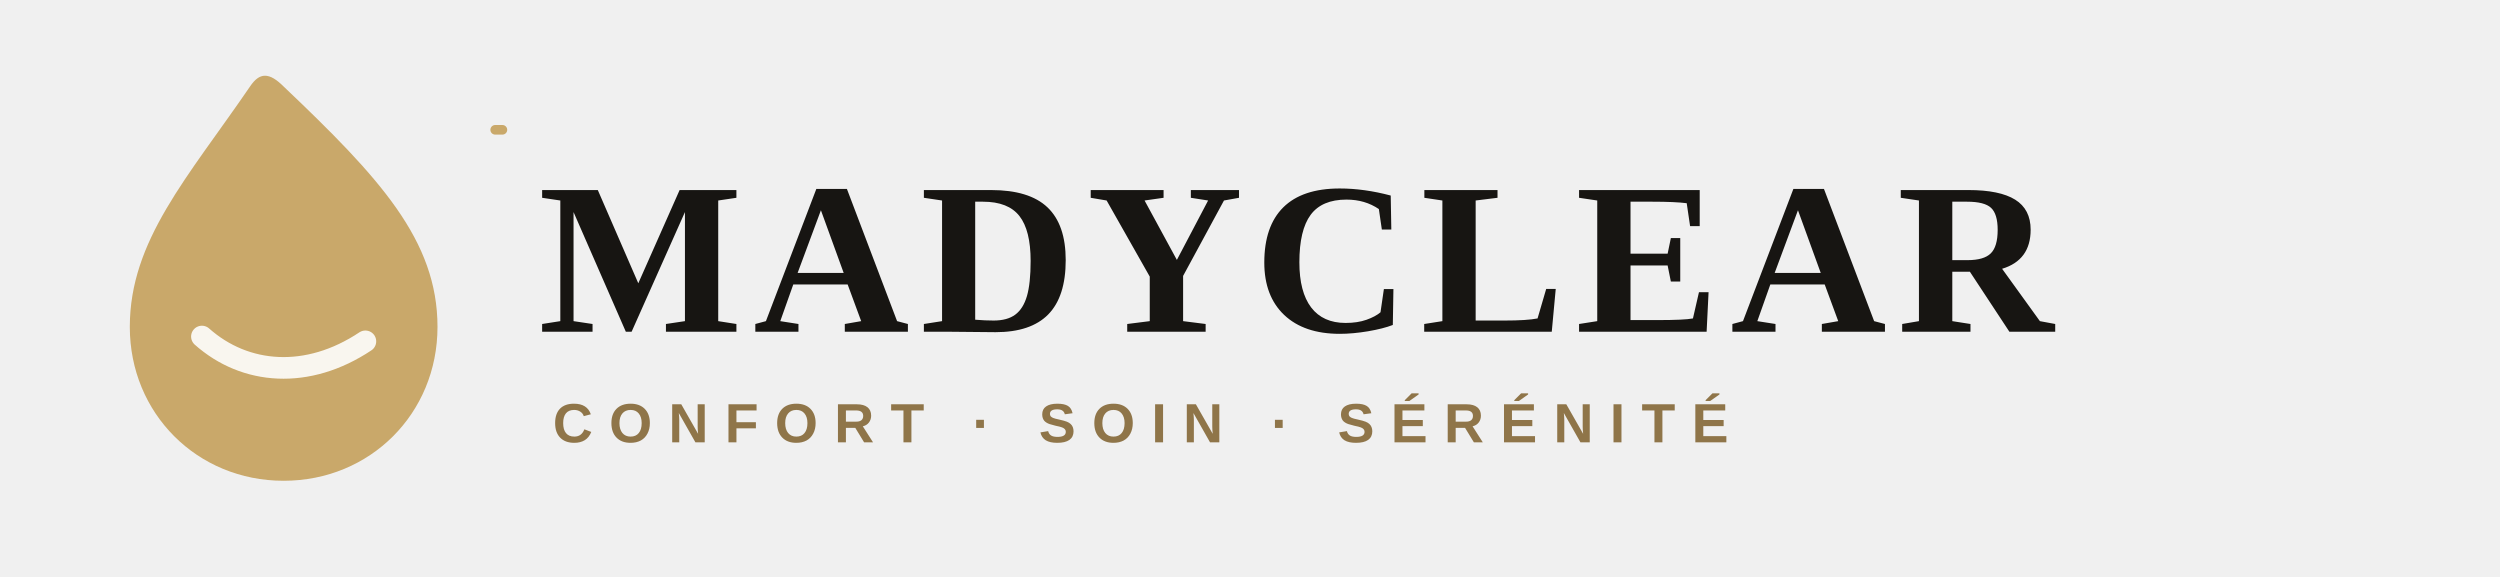
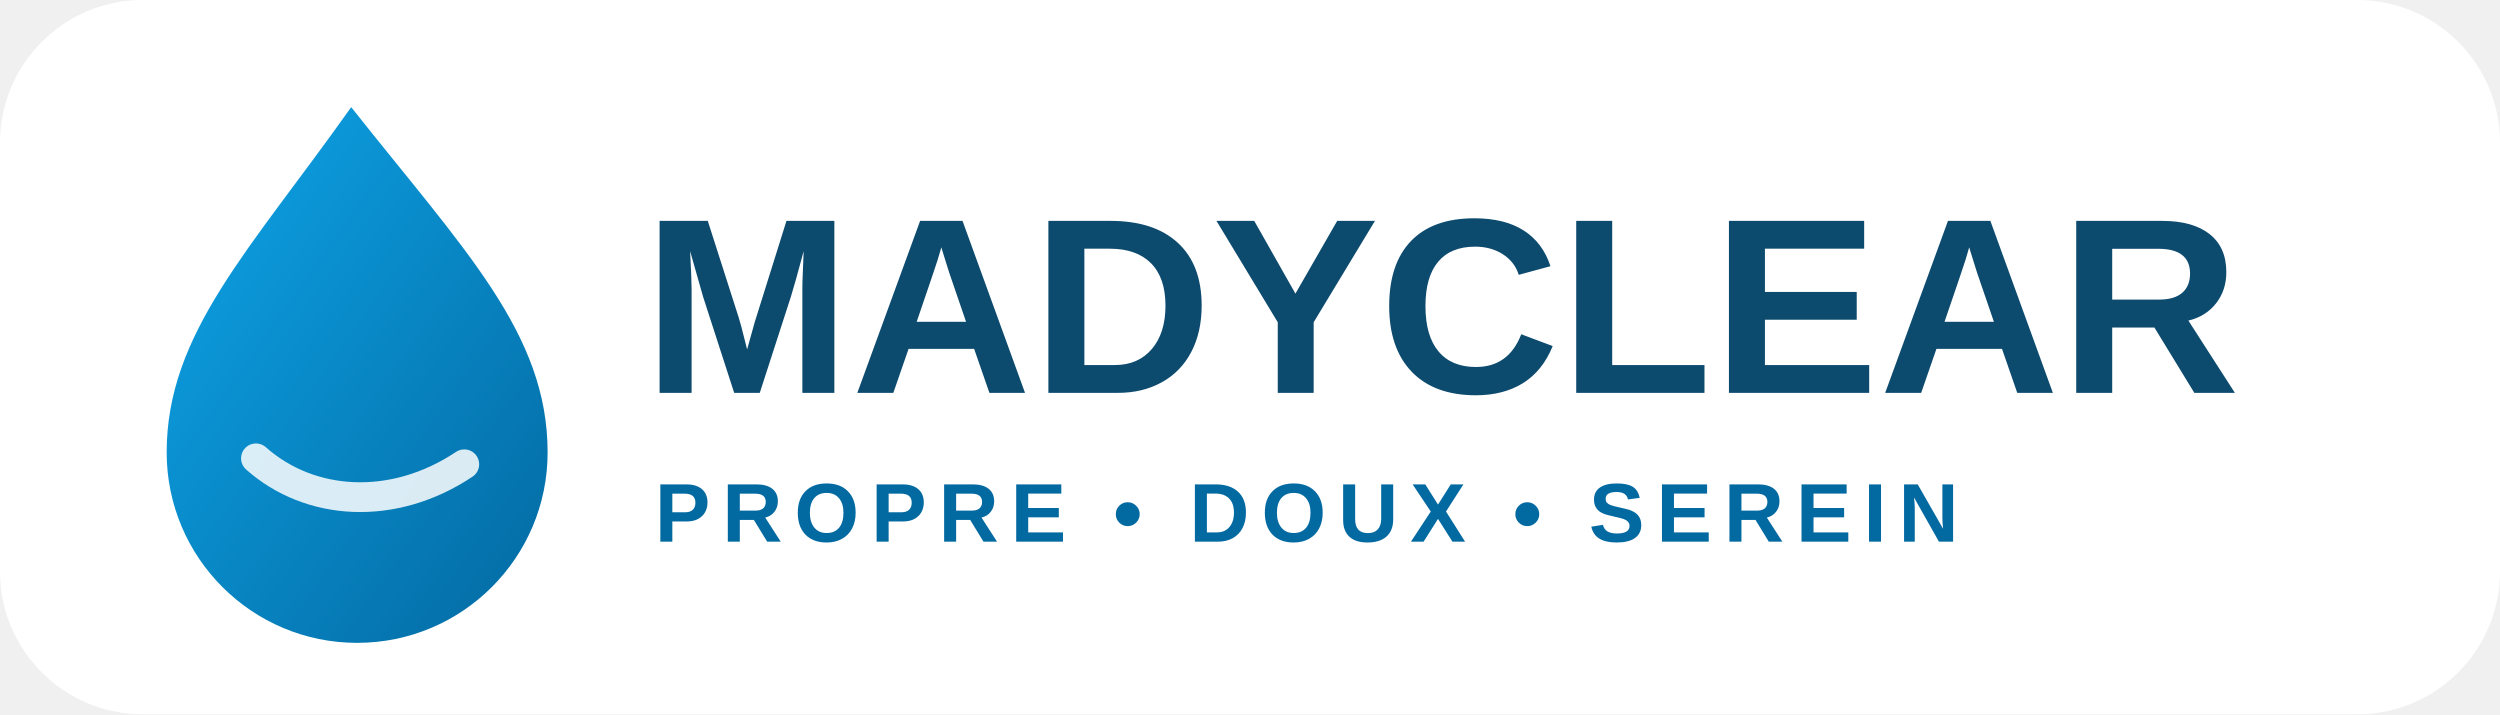
- <svg xmlns="http://www.w3.org/2000/svg" width="520" height="120" viewBox="0 0 520 120" role="img" aria-label="MADYCLEAR">
-   <g fill="none" fill-rule="evenodd">
-     <path d="M52 18C39 37 27 50 27 68c0 18 14 32 32 32s32-14 32-32c0-18-12-31-32-50-3-3-5-3-7 0Z" fill="#C9A86A" />
-     <path d="M42 70c9 8 22 9 34 1" stroke="#FCFAF6" stroke-width="4.5" stroke-linecap="round" opacity=".95" />
-     <path d="M103 27h1.5" stroke="#C9A86A" stroke-width="2" stroke-linecap="round" />
-     <text x="112" y="69" font-family="Georgia,Times New Roman,serif" font-size="45" font-weight="600" letter-spacing="2.2" fill="#171512">MADYCLEAR</text>
-     <text x="115" y="92" font-family="Arial,Helvetica,sans-serif" font-size="11.5" font-weight="700" letter-spacing="3.4" fill="#8F7549">CONFORT · SOIN · SÉRÉNITÉ</text>
-   </g>
+ <svg xmlns="http://www.w3.org/2000/svg" width="420" height="120" viewBox="0 0 420 120" role="img" aria-label="Madyclear">
+   <defs>
+     <linearGradient id="g" x1="0" y1="0" x2="1" y2="1">
+       <stop stop-color="#0ea5e9" />
+       <stop offset="1" stop-color="#0369a1" />
+     </linearGradient>
+   </defs>
+   <rect width="420" height="120" rx="24" fill="white" />
+   <path d="M59 18C42 42 28 56 28 76a32 32 0 0 0 64 0c0-20-14-34-33-58Z" fill="url(#g)" />
+   <path d="M43 77c9 8 23 9 35 1" fill="none" stroke="#fff" stroke-width="5" stroke-linecap="round" opacity=".85" />
+   <text x="108" y="66" font-family="Arial,Helvetica,sans-serif" font-size="42" font-weight="800" fill="#0c4a6e">MADYCLEAR</text>
+   <text x="110" y="91" font-family="Arial,Helvetica,sans-serif" font-size="14" font-weight="600" letter-spacing="2" fill="#0369a1">PROPRE • DOUX • SEREIN</text>
</svg>
